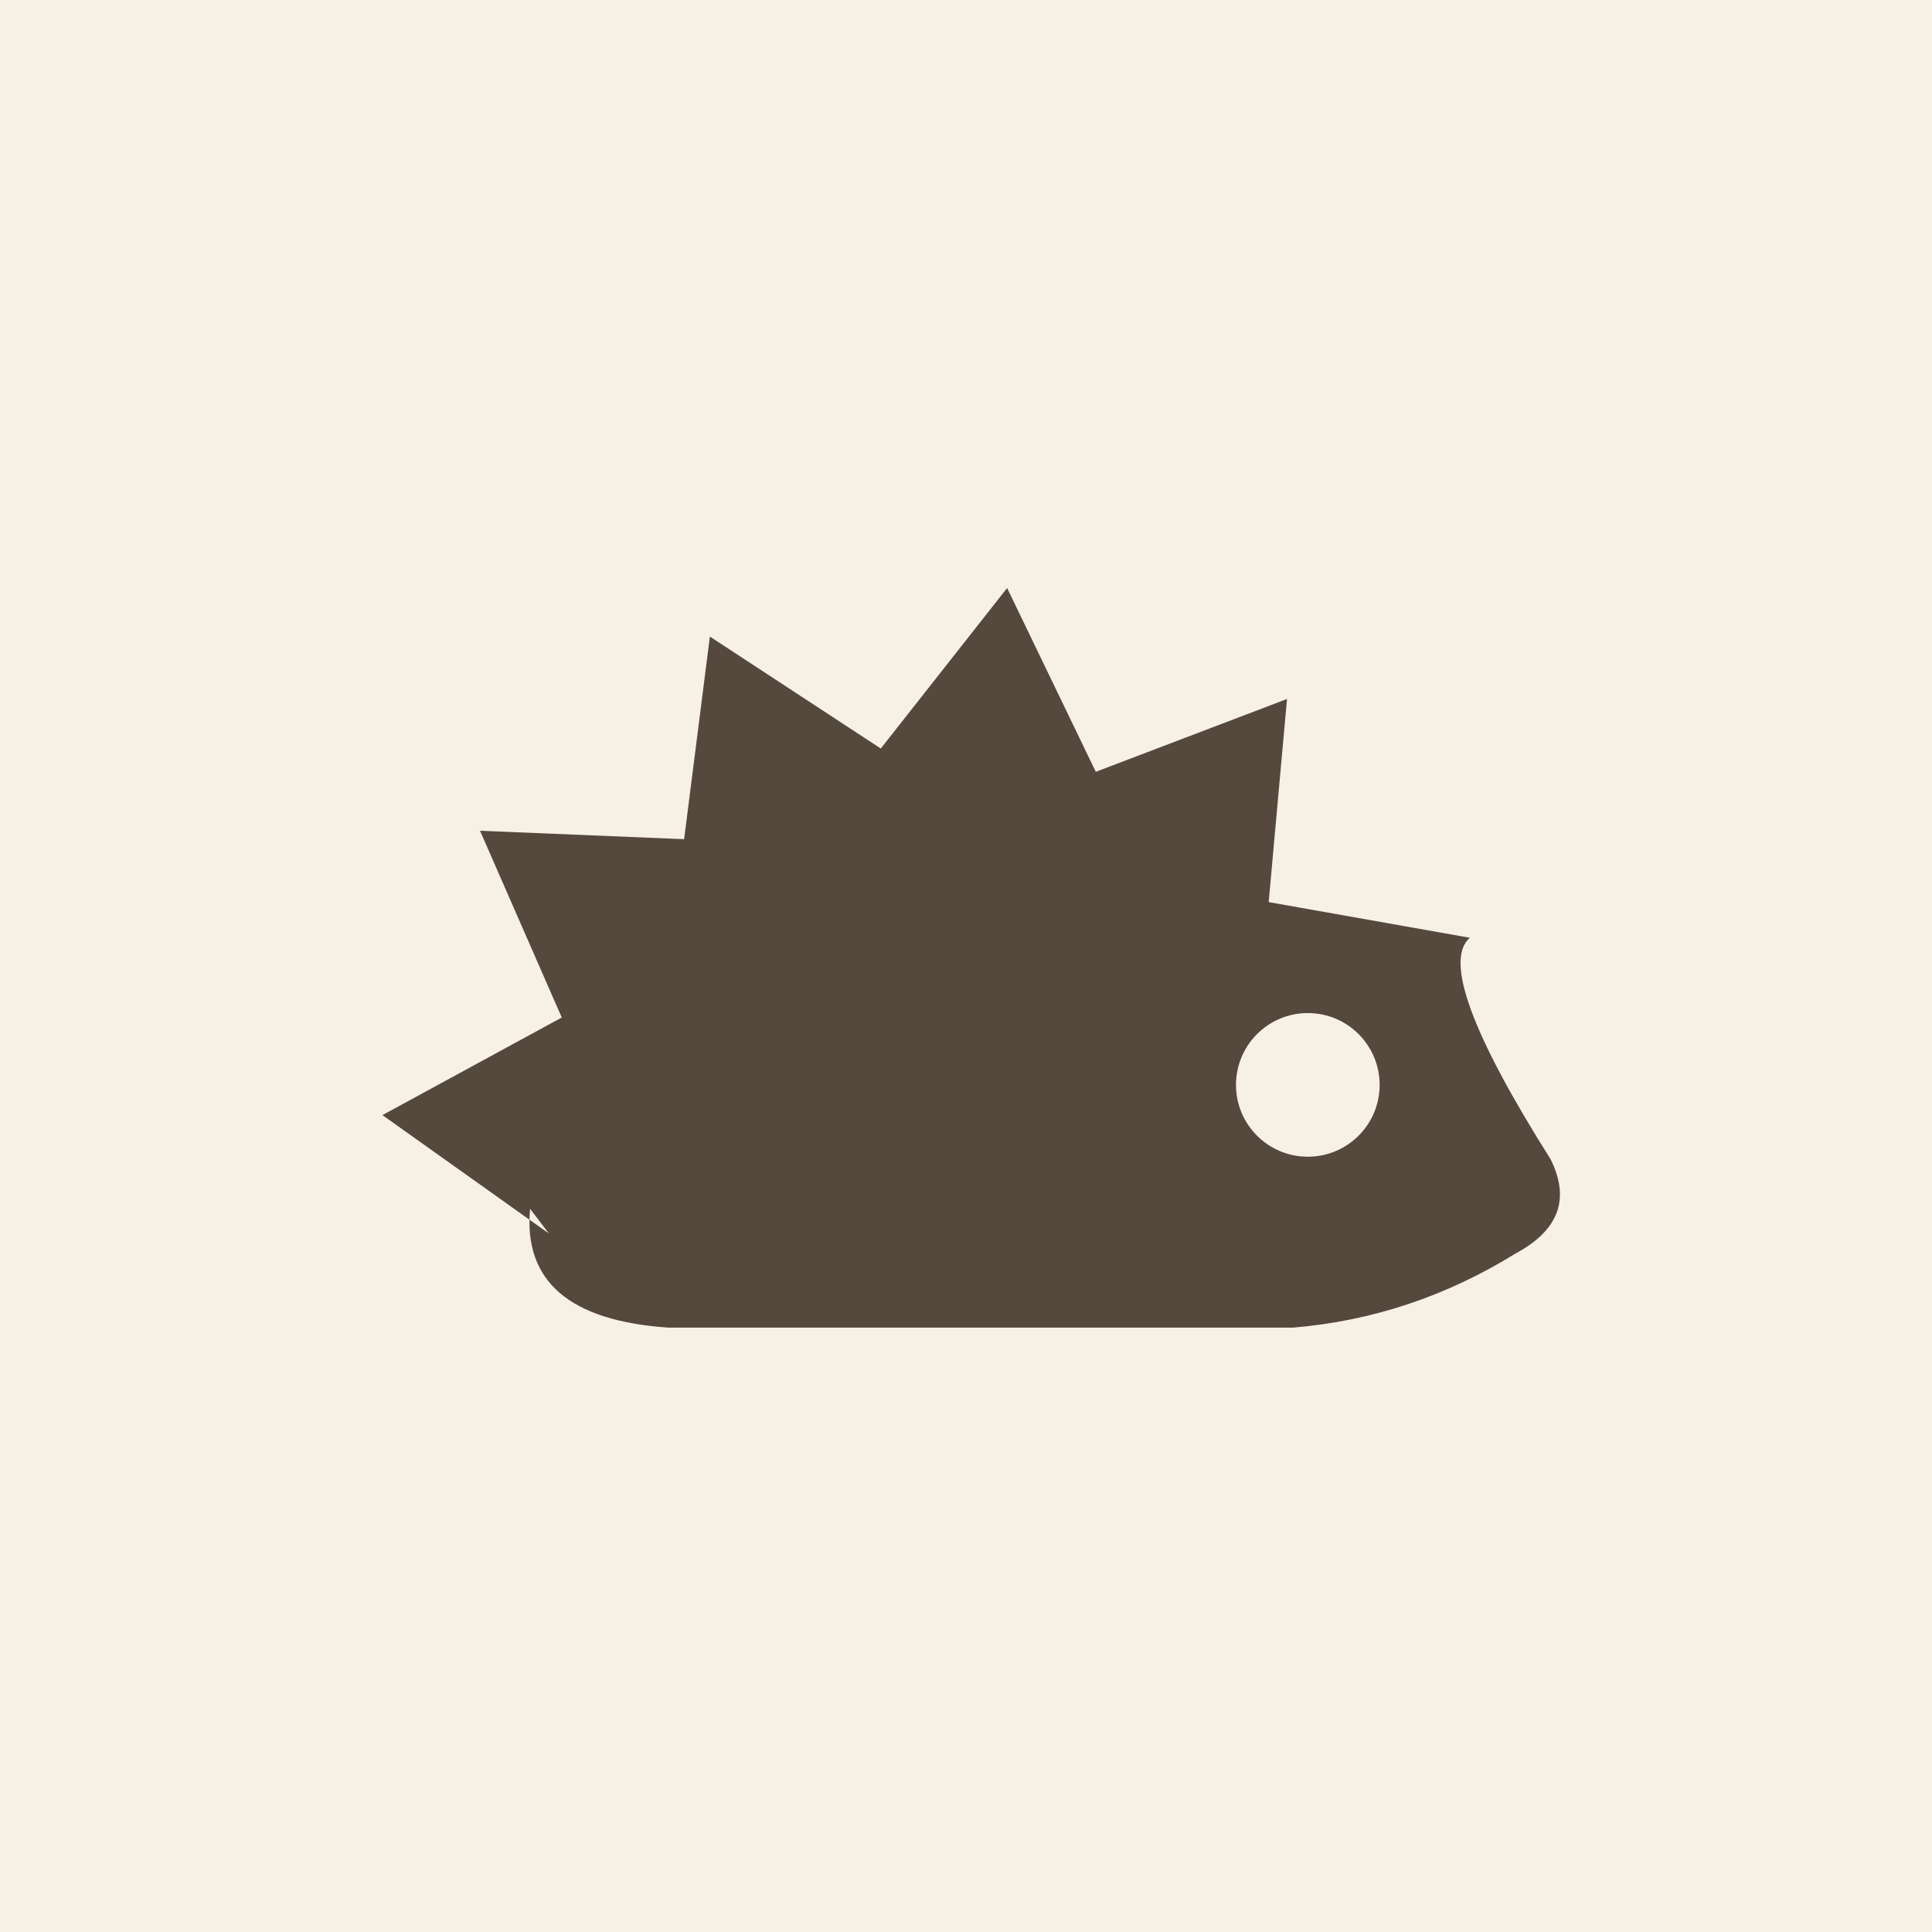
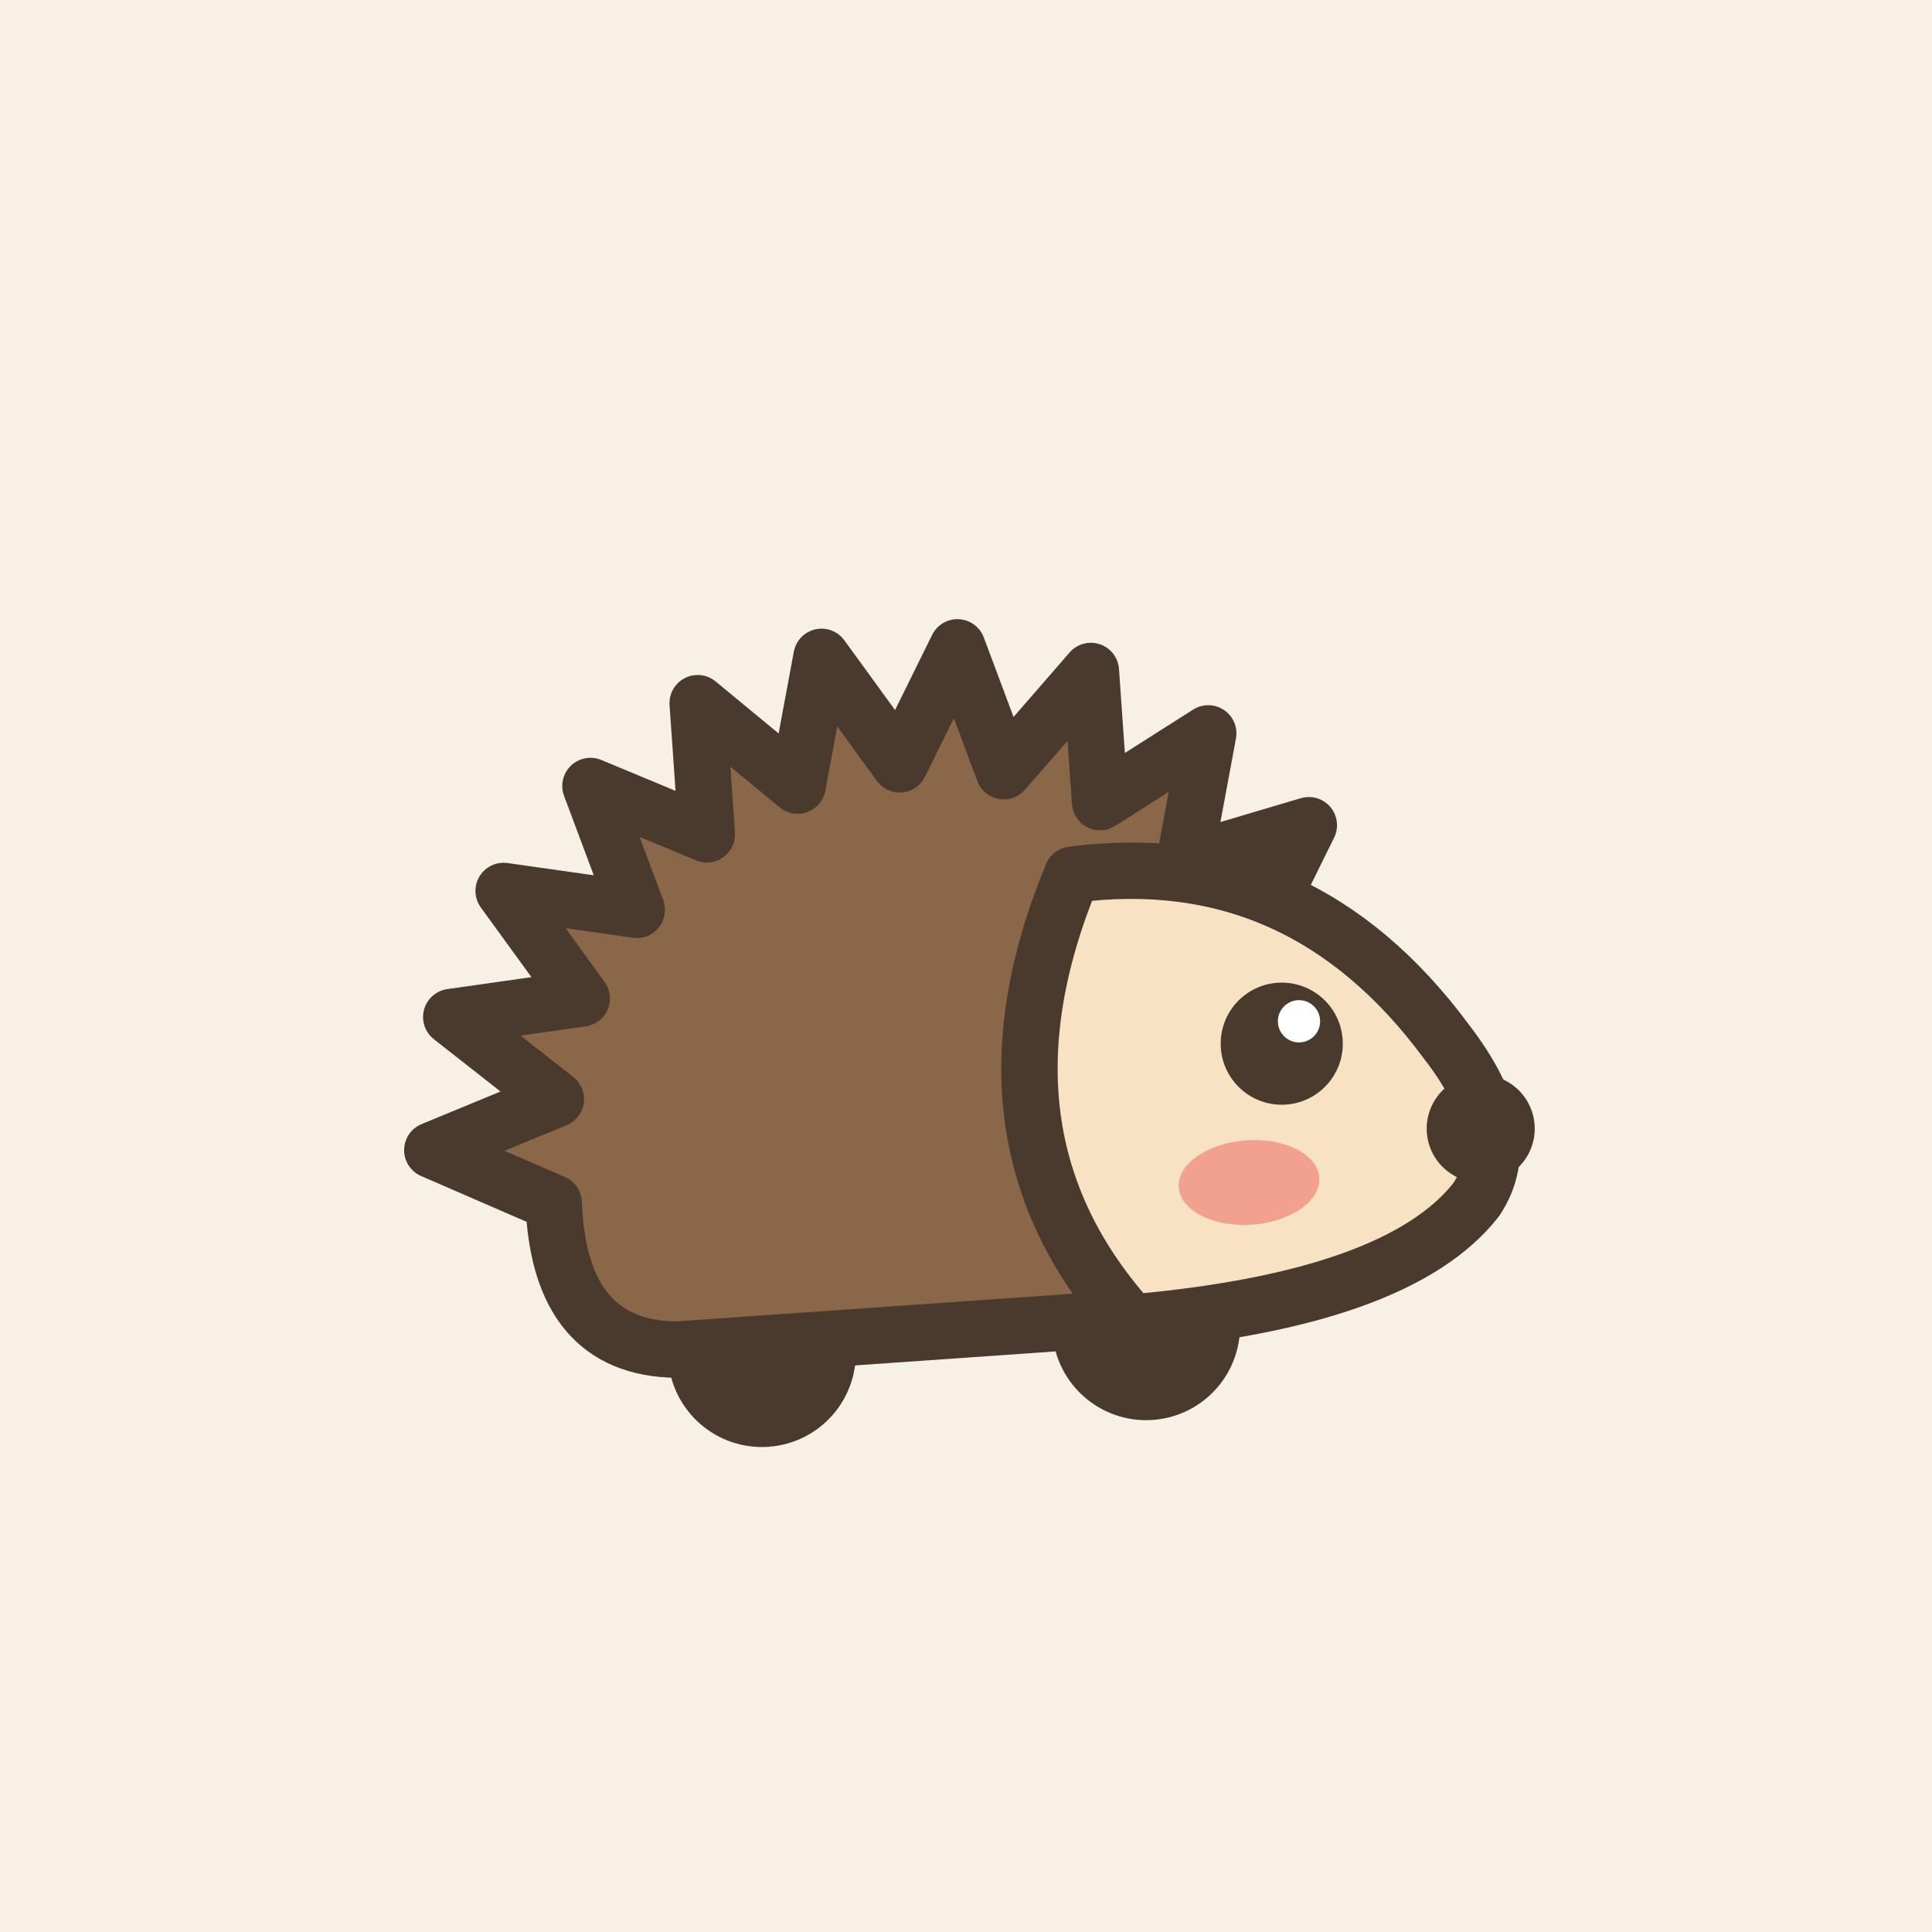
- <svg xmlns="http://www.w3.org/2000/svg" viewBox="-8.9 -8 39 39">
-   <rect x="-8.9" y="-8" width="39" height="39" fill="#f6f0e5" />
-   <path fill="#55483c" fill-rule="evenodd" d="M2.18 16.9L-1.18 14.51L2.44 12.54L0.79 8.77L4.91 8.94L5.43 4.85L8.88 7.11L11.43 3.87L13.22 7.58L17.08 6.11L16.71 10.21L20.77 10.93Q20 11.6 22.4 15.4Q23 16.6 21.7 17.3Q19.6 18.6 17.2 18.8L4.6 18.8Q1.6 18.6 1.8 16.4zM16.05 13.9a1.45 1.45 0 1 0 2.9 0a1.45 1.45 0 1 0 -2.9 0z" />
+ <svg xmlns="http://www.w3.org/2000/svg" viewBox="0 0 100 100">
+   <style>.hh-line{stroke:#4a3a2e;stroke-width:1.2;stroke-linejoin:round;stroke-linecap:round}.hh-foot,.hh-eye{fill:#4a3a2e}.hh-spine{fill:#8a6748}.hh-face{fill:#f7e3c4}.hh-blush{fill:#f29a8a;opacity:.9}.hh-glint{fill:#ffffff}</style>
+   <rect width="100" height="100" fill="#f6f0e5" />
+   <g transform="rotate(-4 50 52) translate(22.647 21.608) scale(2.431)">
+     <g class="hh-line">
+       <rect class="hh-foot" x="5" y="17.4" width="2.8" height="3.6" rx="1.4" />
+       <rect class="hh-foot" x="13.2" y="17.4" width="2.8" height="3.6" rx="1.4" />
+       <path class="hh-spine" d="M2.2 16.1L-0.3 14.8L2.4 13.9L0.3 12L3.1 11.8L1.6 9.4L4.4 10L3.6 7.3L6 8.5L6 5.7L8 7.6L8.7 4.9L10.2 7.3L11.6 4.9L12.4 7.6L14.4 5.6L14.4 8.4L16.8 7.1L16.1 9.8L18.8 9.2L17.4 11.6L16 19.4L4.6 19.4Q2.1 19.2 2.2 16.1Z" />
+       <path class="hh-face" d="M13.7 9.9Q18.6 9.6 21.4 14Q22.8 16.1 21.8 17.4Q20 19.4 14.3 19.5Q11 15.3 13.7 9.9Z" />
+     </g>
+     <ellipse class="hh-blush" cx="17" cy="16.7" rx="1.5" ry=".9" />
+     <circle class="hh-eye" cx="17.9" cy="13.8" r="1.3" />
+     <circle class="hh-glint" cx="18.3" cy="13.35" r=".45" />
+     <circle class="hh-eye" cx="22" cy="15.9" r="1.15" />
+   </g>
</svg>
